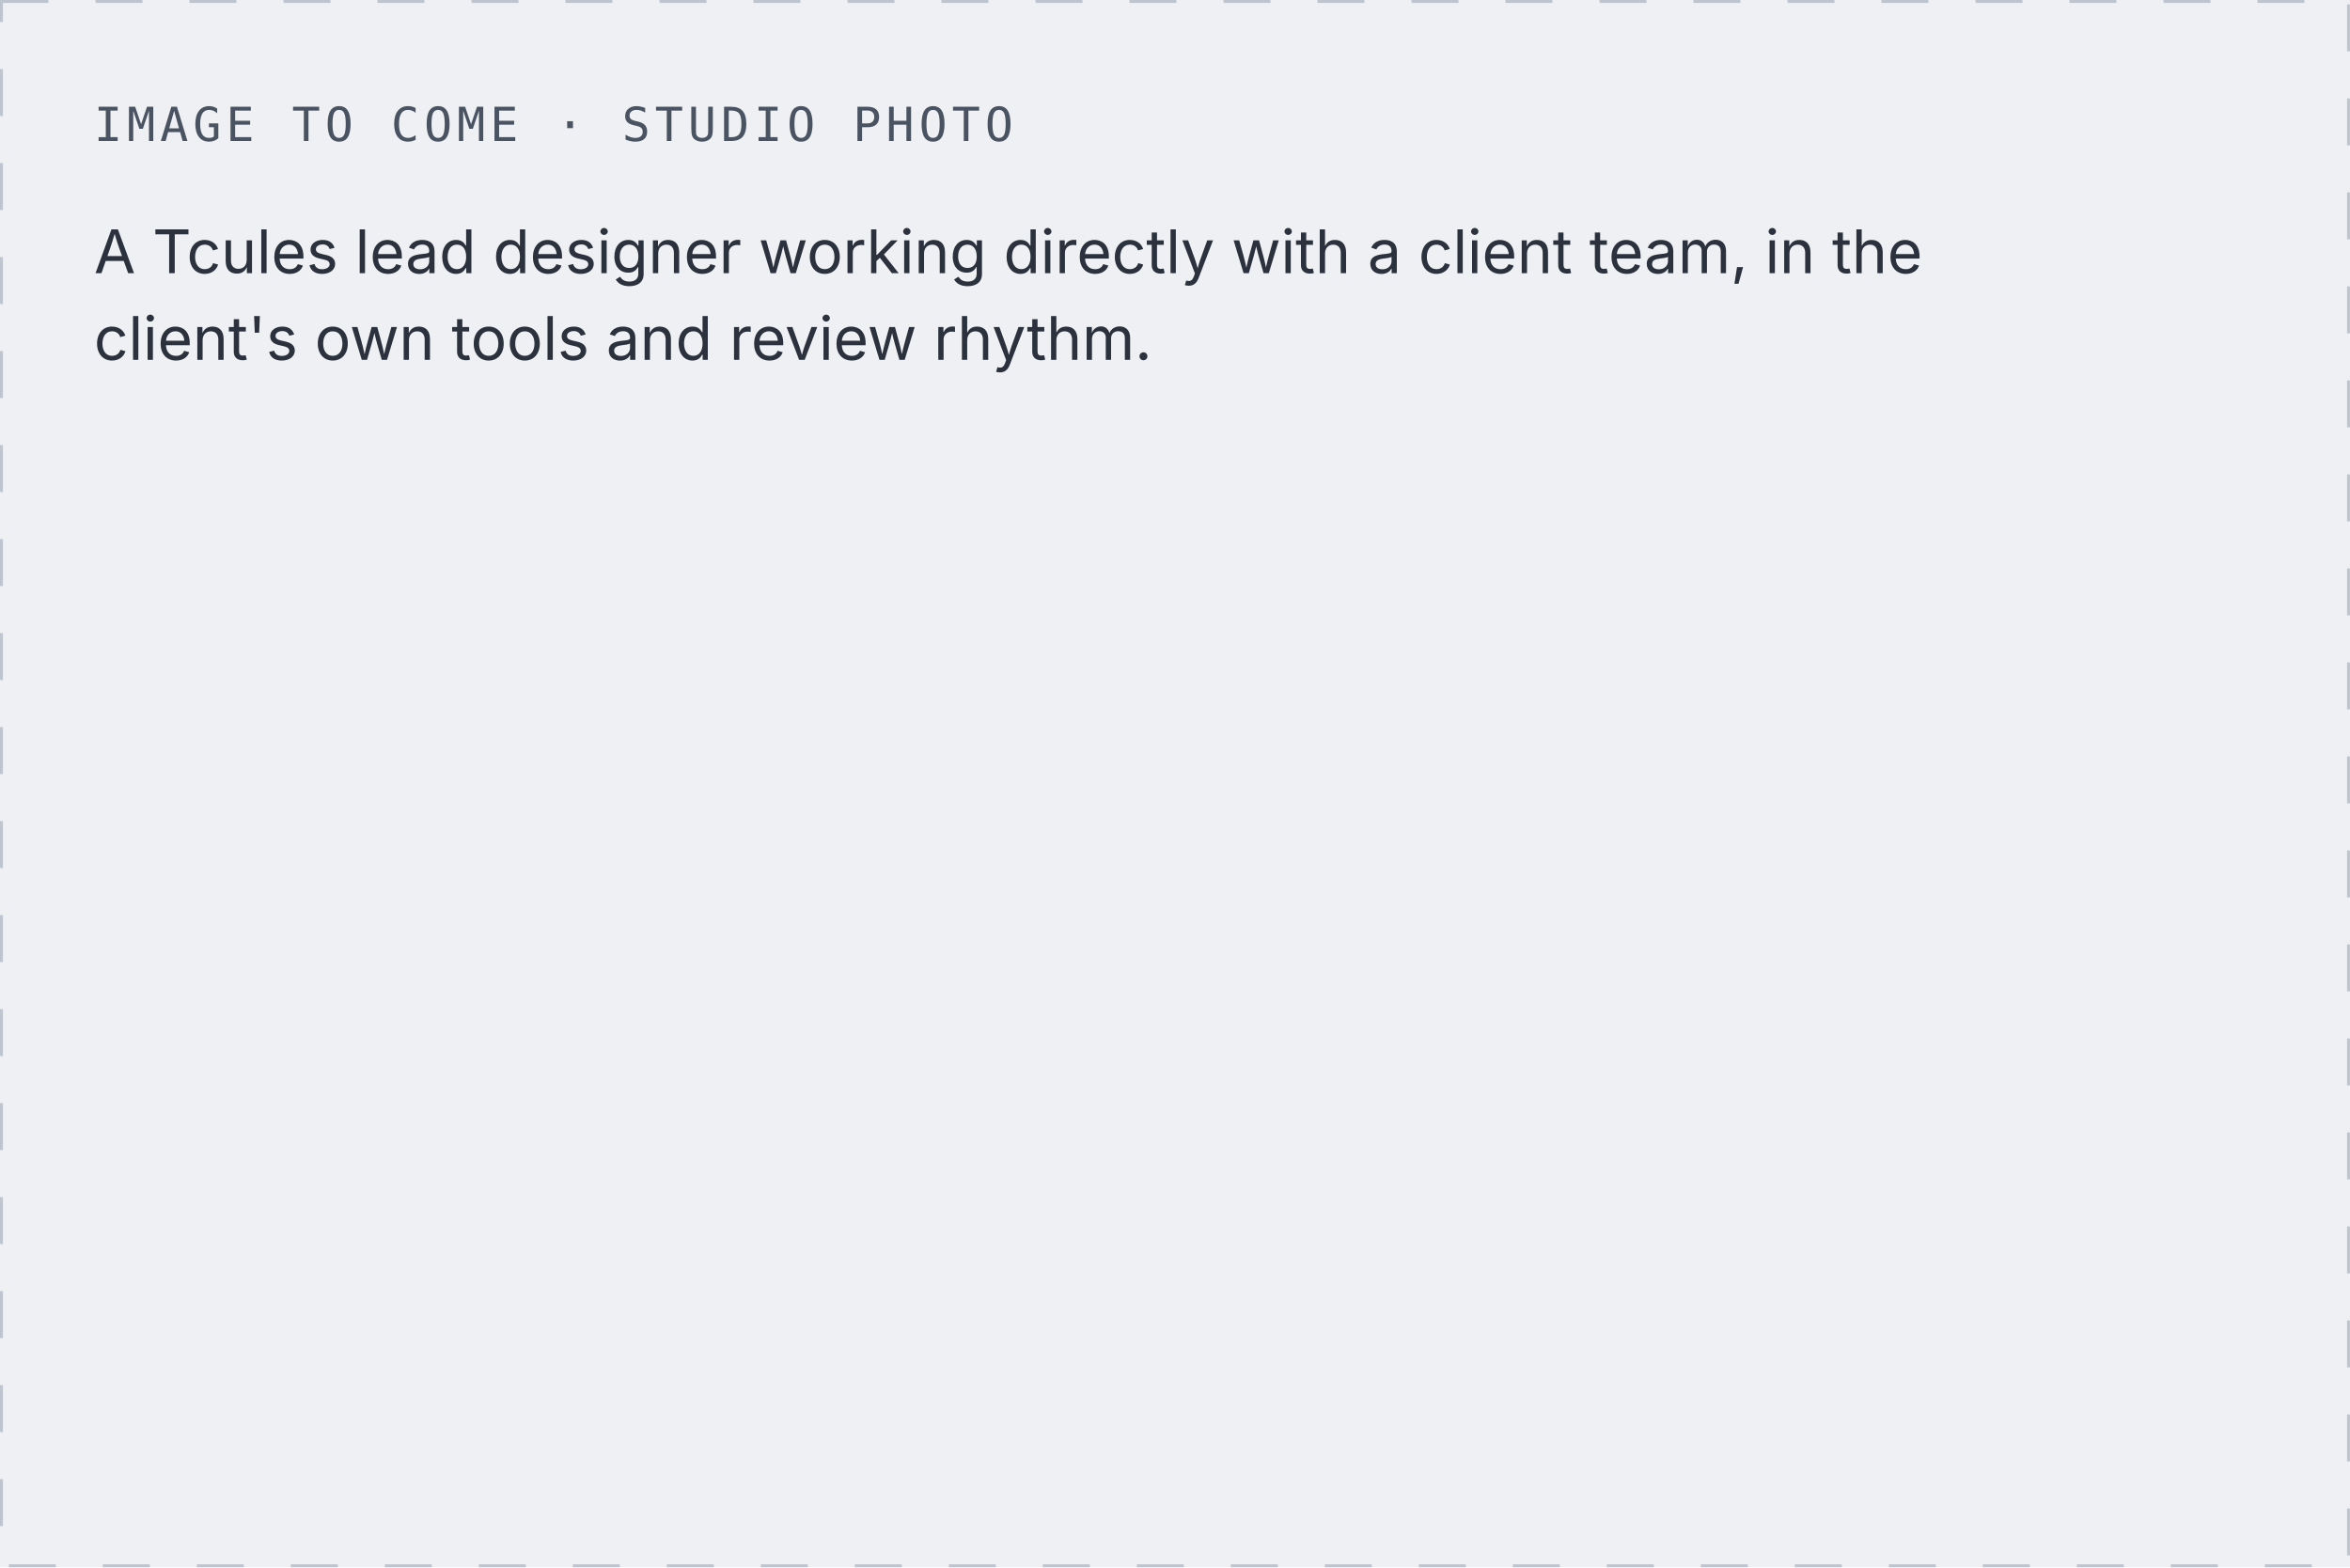
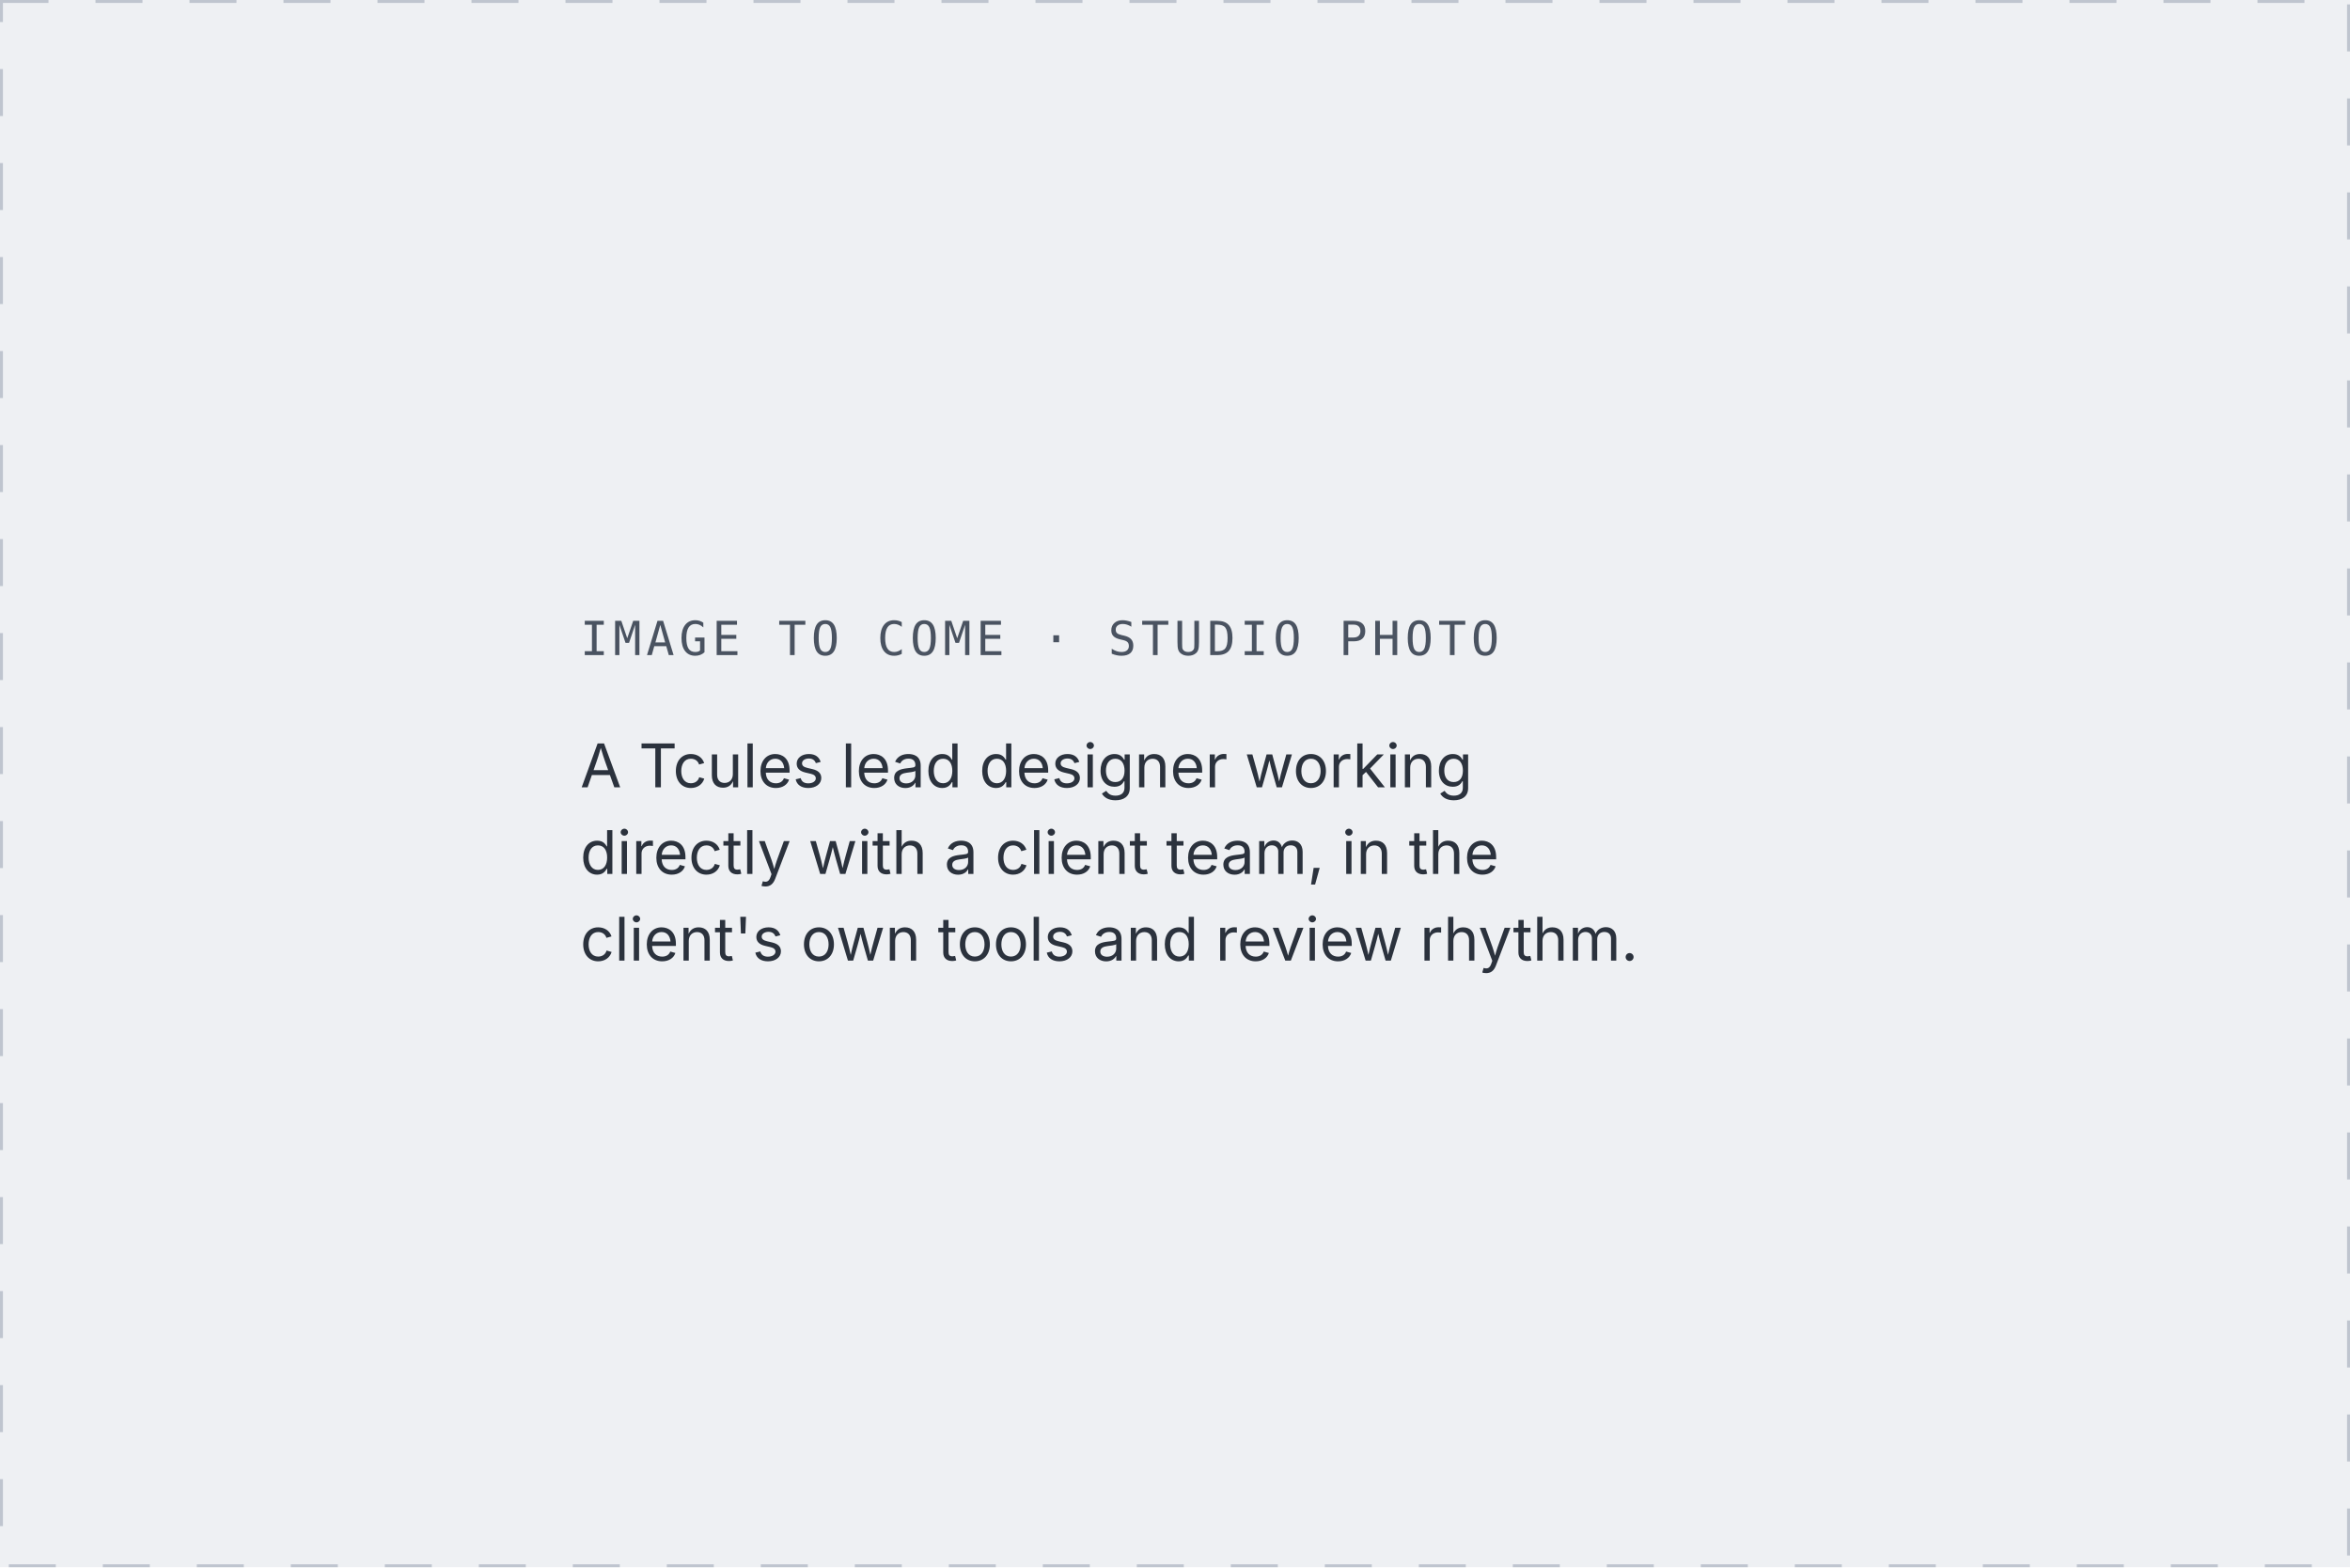
<svg xmlns="http://www.w3.org/2000/svg" viewBox="0 0 1600 1067" width="1600" height="1067" role="img" aria-label="Image to come · studio photo">
  <rect width="1600" height="1067" fill="#EEF0F3" />
  <rect x="1" y="1" width="1598" height="1065" fill="none" stroke="#BFC5CF" stroke-width="2" stroke-dasharray="32 32" />
-   <text x="64" y="96" font-family="ui-monospace, Menlo, Consolas, monospace" font-size="32" letter-spacing="3.2" fill="#4A5361">IMAGE TO COME · STUDIO PHOTO</text>
-   <text x="64" y="186" font-family="system-ui, -apple-system, Segoe UI, sans-serif" font-size="41" fill="#2B323D">
-     <tspan x="64" dy="0">A Tcules lead designer working directly with a client team, in the</tspan>
-     <tspan x="64" dy="59">client's own tools and review rhythm.</tspan>
+   <text x="395" y="446" font-family="ui-monospace, Menlo, Consolas, monospace" font-size="32" letter-spacing="3.2" fill="#4A5361">IMAGE TO COME · STUDIO PHOTO</text>
+   <text x="395" y="536" font-family="system-ui, -apple-system, Segoe UI, sans-serif" font-size="41" fill="#2B323D">
+     <tspan x="395" dy="0">A Tcules lead designer working</tspan>
+     <tspan x="395" dy="59">directly with a client team, in the</tspan>
+     <tspan x="395" dy="59">client's own tools and review rhythm.</tspan>
  </text>
</svg>
